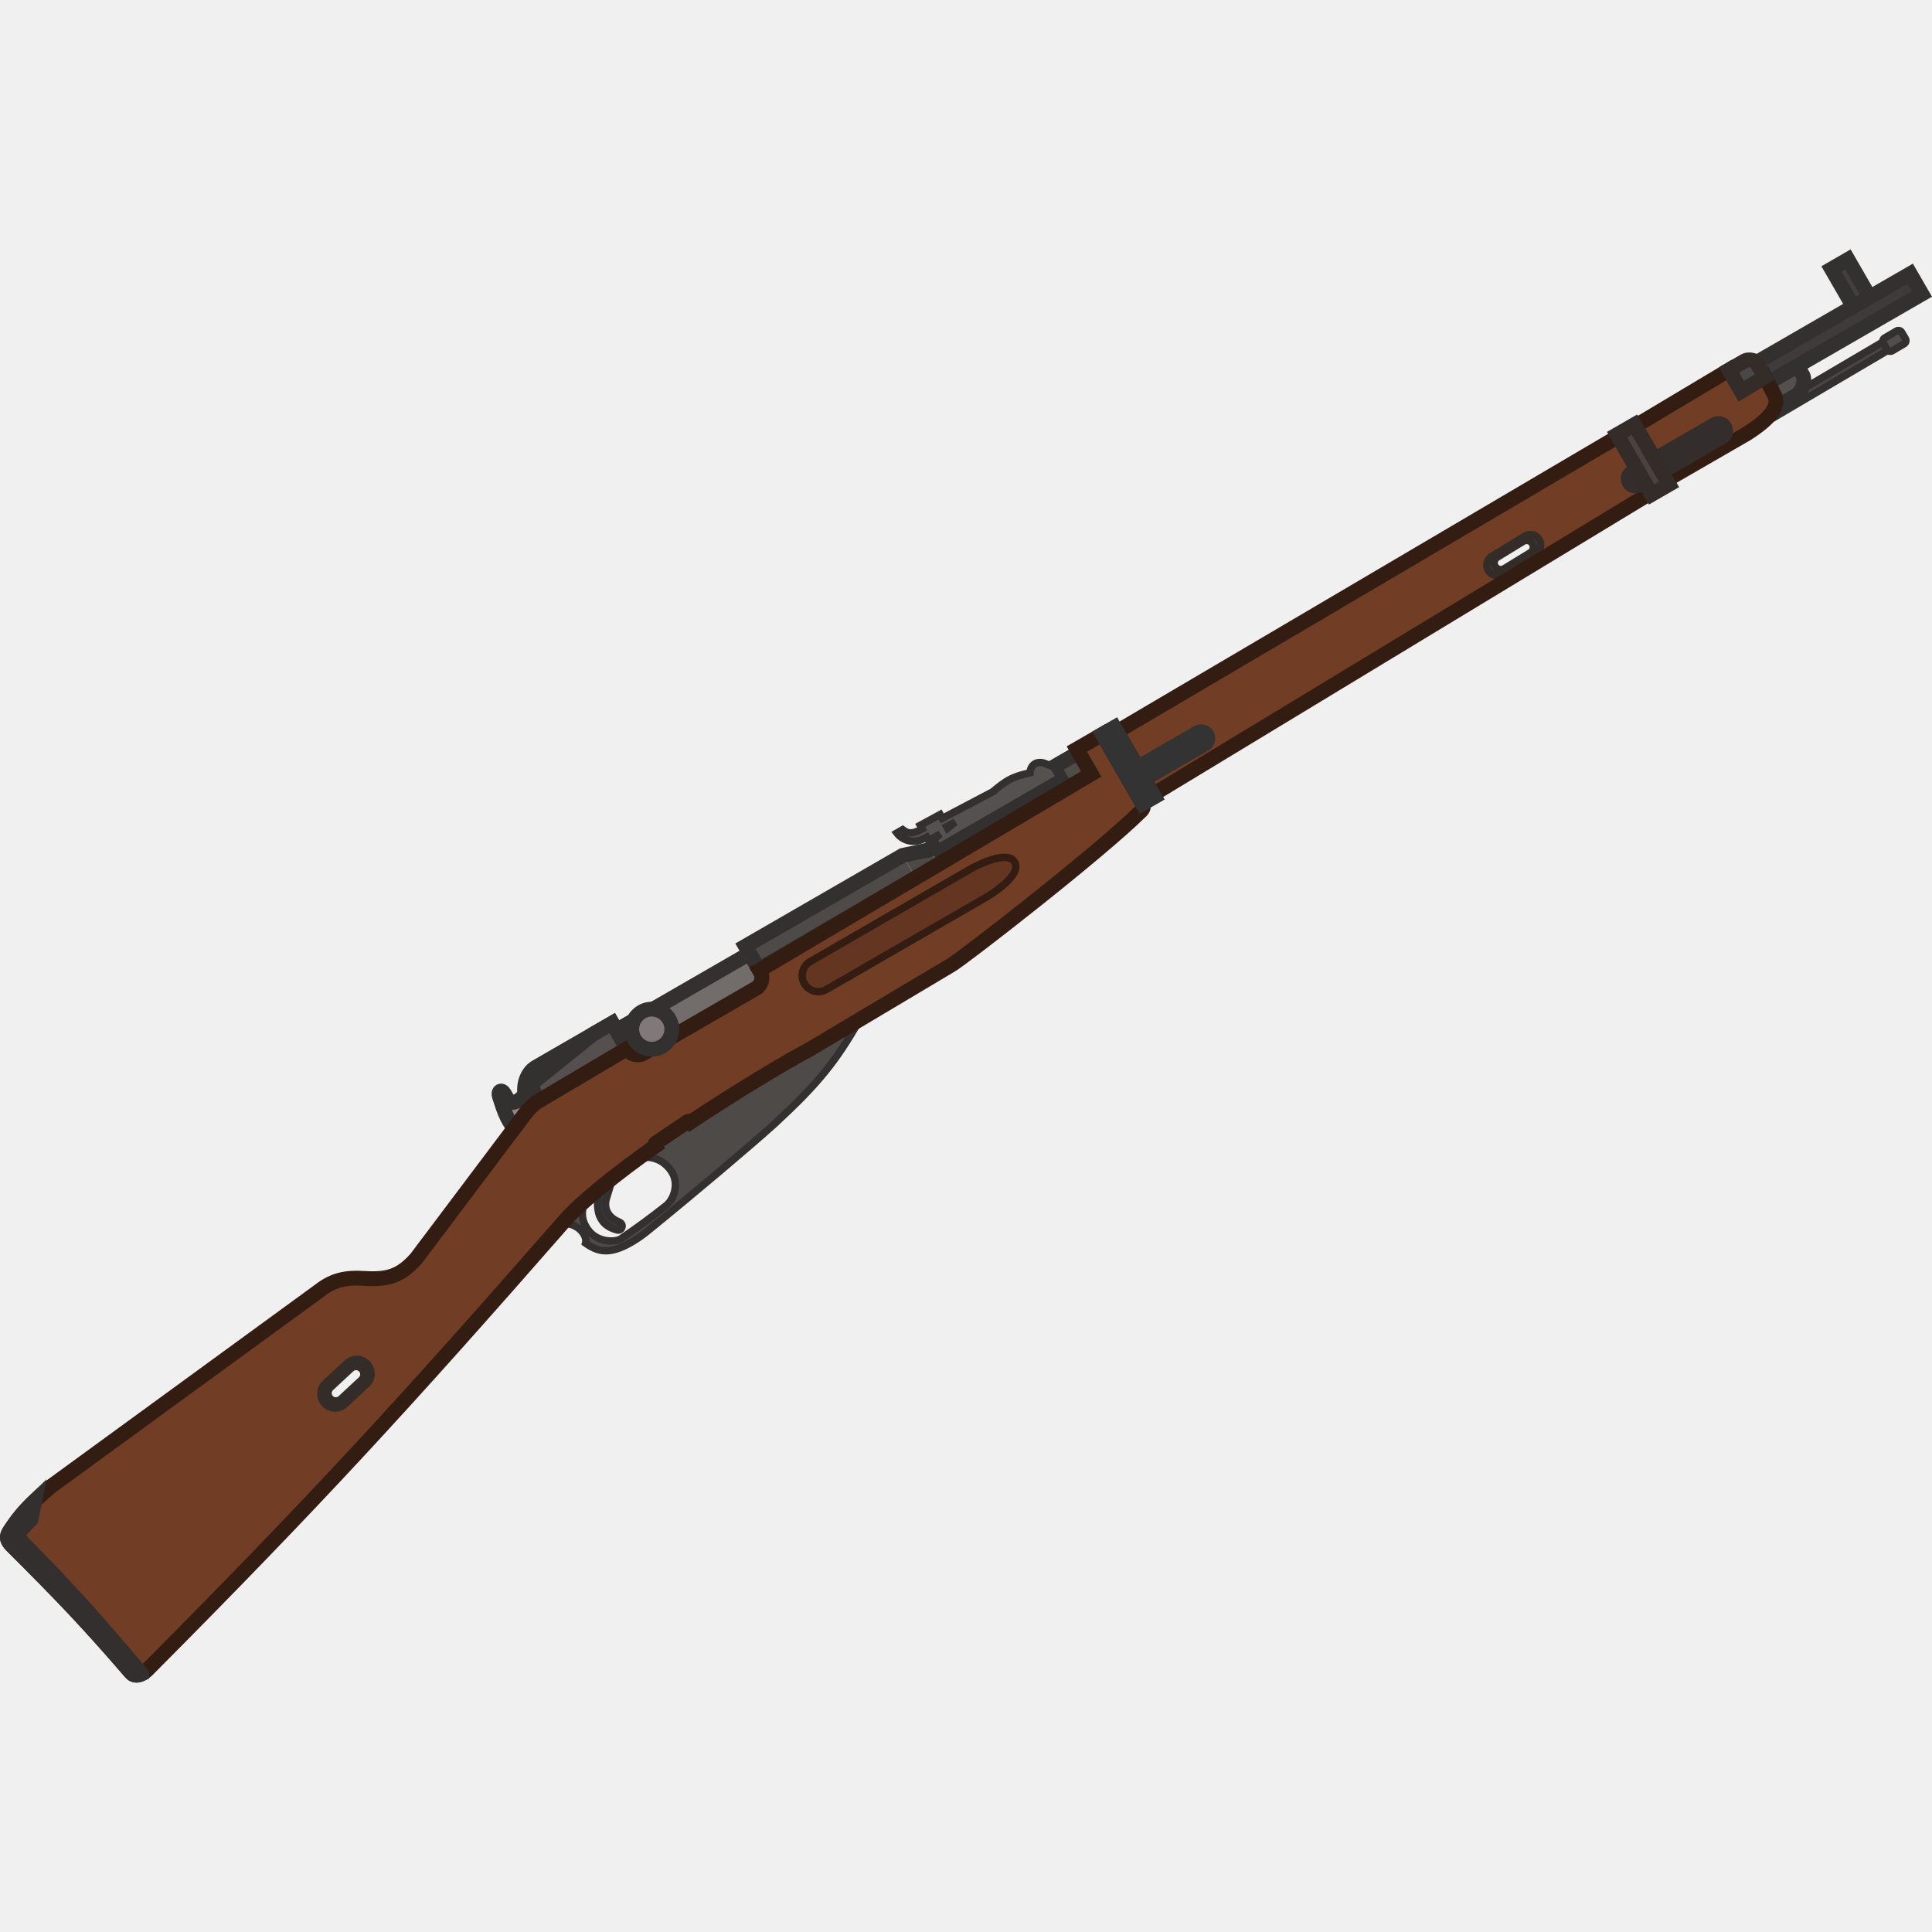
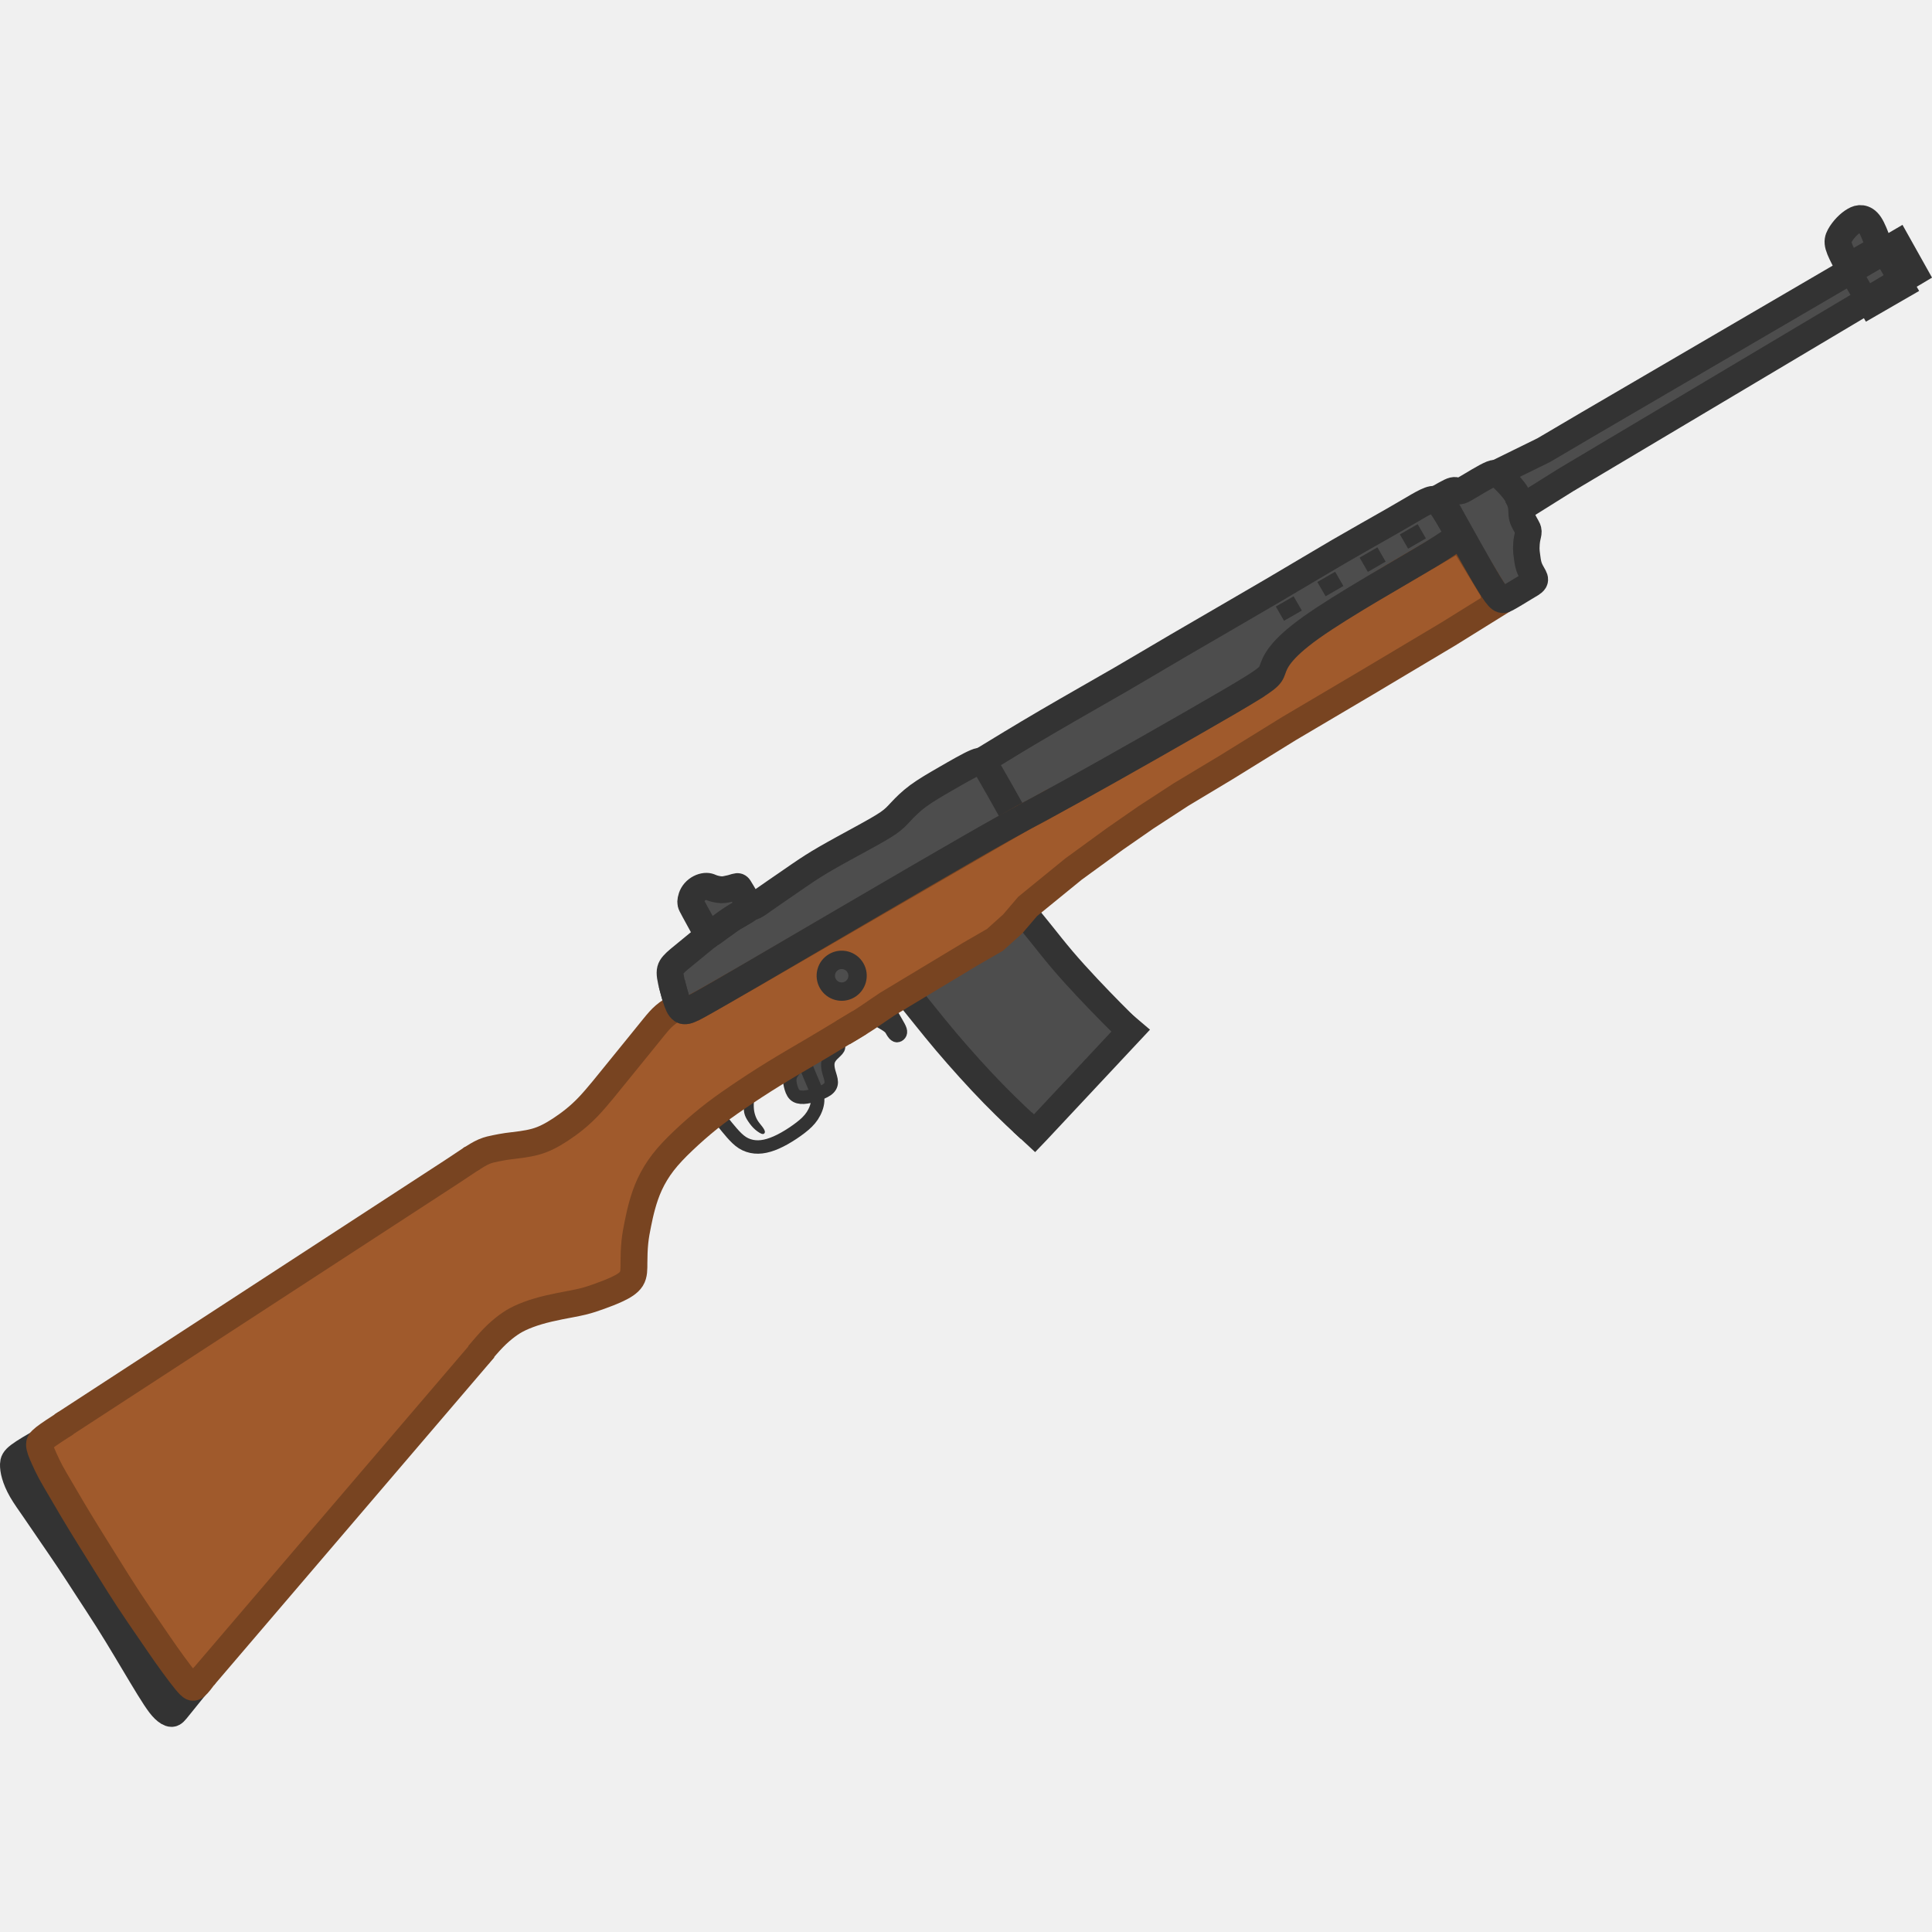
- <svg xmlns="http://www.w3.org/2000/svg" width="110" height="110" viewBox="0 0 110 110" fill="none" version="1.1" id="svg80">
-   <g clip-path="url(#clip0_619_1198)" id="g68" transform="matrix(1.008386,0,0,1.008386,-0.5936607,0.9438218)">
-     <path fill-rule="evenodd" clip-rule="evenodd" d="m 61.388,41.359 1.444,-0.834 2.249,3.896 c 0.11,0.191 0.066,0.304 -0.072,0.441 -2.354,2.34 -10.084,8.329 -10.711,8.69 l -7.974,4.749 c -1.503,0.801 -4.141,2.391 -6.662,4.064 -0.026,0.017 -0.051,0.034 -0.077,0.051 -0.04,-0.052 -0.114,-0.064 -0.17,-0.027 l -1.801,1.218 c -0.058,0.039 -0.073,0.117 -0.034,0.175 -2.209,1.563 -4.176,3.135 -5.147,4.246 C 23.439,78.308 18.418,83.784 8.909,93.344 8.633,93.621 8.218,93.779 7.988,93.512 5.495,90.615 4.016,89.085 1.273,86.347 1.015,86.089 0.899,85.872 1.125,85.524 1.739,84.576 2.339,83.915 3.575,82.91 L 18.658,71.914 c 0.754,-0.581 1.464,-0.736 2.482,-0.67 1.376,0.089 2.063,-0.138 2.949,-1.121 l 6.187,-8.222 c 0.209,-0.266 0.435,-0.505 0.68,-0.647 l 5.036,-2.98 c 0.191,0.331 0.614,0.445 0.945,0.253 l 6.321,-3.649 c 0.331,-0.191 0.444,-0.614 0.253,-0.945 L 43.464,53.851 62.199,42.764 Z M 19.251,77.402 c -0.178,0.166 -0.188,0.445 -0.022,0.623 0.166,0.178 0.445,0.188 0.623,0.022 l 1.144,-1.065 c 0.178,-0.166 0.188,-0.445 0.022,-0.623 -0.166,-0.178 -0.445,-0.188 -0.623,-0.022 z" fill="#713d25" id="path2" />
-     <path d="m 60.081,42.369 1.417,-0.818 0.701,1.214 -8.664,5.127 -0.488,-0.845 0.436,-0.252 0.079,0.136 6.865,-3.964 z" fill="#4f4c4a" id="path4" />
-     <path d="m 42.676,52.489 8.881,-5.128 0.732,1.267 -8.826,5.223 z" fill="#4e4a48" id="path6" />
-     <path d="m 53.046,47.046 -1.489,0.315 0.732,1.267 1.245,-0.737 z" fill="url(#paint0_linear_619_1198)" id="path8" style="fill:url(#paint0_linear_619_1198)" />
-     <path d="m 60.08,42.368 1.417,-0.818 0.701,1.214 -9.909,5.864 -8.855,5.172 -0.757,-1.311 8.881,-5.128 1.489,-0.315 0.436,-0.252 0.079,0.136 6.865,-3.964 z" stroke="#33312f" stroke-width="0.836" stroke-miterlimit="3.994" id="path10" />
-     <path d="m 44.44,62.404 c -0.072,0.067 -0.157,0.144 -0.253,0.231 -1.212,1.09 -4.304,3.714 -7.07,5.959 -0.44,0.357 -1.05,0.751 -1.564,0.94 -0.69,0.253 -1.231,0.209 -1.905,-0.28 0.115,-0.43 -0.403,-1.075 -1.118,-1.098 l -0.111,-0.109 0.015,-0.017 c 0.298,-0.341 0.69,-0.724 1.154,-1.138 -0.231,0.735 -0.109,1.185 0.213,1.619 0.547,0.738 1.562,0.692 1.848,0.495 0.988,-0.679 1.514,-1.058 2.551,-1.873 0.403,-0.316 0.767,-1.206 0.307,-1.921 -0.569,-0.885 -1.541,-0.906 -1.911,-0.712 0.322,-0.236 0.648,-0.479 0.984,-0.716 -0.039,-0.058 -0.024,-0.136 0.034,-0.175 l 1.801,-1.218 c 0.055,-0.037 0.129,-0.025 0.17,0.027 1.048,-0.696 2.193,-1.428 3.192,-2.045 1.403,-0.866 2.669,-1.603 3.547,-2.071 l 2.811,-1.674 c -1.351,2.378 -2.396,3.644 -4.693,5.776 z" fill="#4e4a48" id="path12" />
-     <rect x="98.775" y="23.158" width="9.786" height="0.55" transform="rotate(-30.5,98.7754,23.1582)" fill="#4a4645" stroke="#333130" stroke-width="0.418" stroke-miterlimit="3.994" id="rect14" />
-     <path d="m 100.774,22.106 c 0.114,-0.249 0.121,-0.482 0.02,-0.702 l -0.371,-0.73 1.651,-0.953 0.314,0.545 c 0,0 0.124,0.213 -0.032,0.636 -0.136,0.369 -0.31,0.469 -0.528,0.595 z" fill="#54504e" stroke="#333130" stroke-width="0.836" stroke-miterlimit="3.994" id="path16" />
-     <path d="m 33.588,66.893 0.2,0.063 0.002,-0.006 z m 3e-4,-0.001 -0.139,-0.156 -0.046,0.041 -0.017,0.059 z m 0.213,1.621 0.168,-0.125 v 0 z m 1.848,0.495 0.118,0.172 v 0 z M 38.2,67.135 l 0.129,0.164 v 0 z m 0.307,-1.921 0.176,-0.113 v 0 z m -1.911,-0.712 0.015,0.209 0.043,-0.003 0.039,-0.02 z m -0.001,1e-4 -0.015,-0.208 -0.06,0.004 -0.049,0.036 z m -2.806,2.448 c 1e-4,-4e-4 2e-4,-7e-4 3e-4,-0.001 l -0.403,-0.112 c -10e-5,3e-4 -2e-4,8e-4 -3e-4,0.001 z m 0.18,1.439 c -0.148,-0.199 -0.241,-0.389 -0.276,-0.606 -0.035,-0.218 -0.015,-0.48 0.094,-0.826 l -0.399,-0.125 c -0.122,0.389 -0.156,0.719 -0.108,1.018 0.049,0.301 0.178,0.553 0.353,0.788 z m 1.561,0.448 c -0.034,0.023 -0.115,0.056 -0.243,0.075 -0.123,0.017 -0.273,0.019 -0.432,-0.006 -0.318,-0.05 -0.653,-0.201 -0.886,-0.516 L 33.633,68.637 c 0.314,0.423 0.759,0.617 1.157,0.68 0.199,0.031 0.391,0.03 0.555,0.007 0.16,-0.023 0.313,-0.069 0.421,-0.144 z m 2.541,-1.865 c -1.033,0.811 -1.556,1.187 -2.541,1.865 l 0.237,0.344 c 0.991,-0.681 1.521,-1.063 2.562,-1.88 z m 0.261,-1.644 c 0.193,0.3 0.216,0.64 0.142,0.949 -0.075,0.314 -0.245,0.571 -0.403,0.695 l 0.258,0.329 c 0.245,-0.192 0.458,-0.538 0.551,-0.927 0.094,-0.394 0.07,-0.856 -0.197,-1.272 z m -1.638,-0.64 c 0.129,-0.068 0.41,-0.113 0.733,-0.031 0.314,0.08 0.652,0.277 0.906,0.671 l 0.352,-0.226 C 38.368,64.61 37.936,64.354 37.529,64.251 37.131,64.15 36.741,64.19 36.5,64.316 Z M 36.61,64.71 c 4e-4,-1e-4 6e-4,-1e-4 0.001,-1e-4 L 36.582,64.293 c -3e-4,0 -9e-4,10e-5 -0.001,10e-5 z M 36.472,64.333 c -1.149,0.843 -2.197,1.668 -3.023,2.403 l 0.278,0.312 c 0.812,-0.723 1.849,-1.54 2.992,-2.378 z" fill="#33302f" id="path18" />
-     <path d="m 32.532,68.155 -0.146,0.149 0.058,0.057 0.082,0.003 z m -0.111,-0.109 -0.157,-0.138 -0.13,0.149 0.141,0.138 z m 1.229,1.207 -0.202,-0.054 -0.037,0.139 0.116,0.085 z m 1.905,0.28 -0.072,-0.196 v 0 z m 1.564,-0.94 -0.132,-0.162 v 0 z m 7.07,-5.959 0.14,0.155 v 0 z m 0.253,-0.231 0.142,0.153 v 0 z m 4.692,-5.774 0.182,0.103 0.39,-0.687 -0.679,0.405 z m -2.81,1.673 0.098,0.185 0.009,-0.005 z m -6.662,4.064 -0.116,-0.174 h -10e-5 z m -0.077,0.051 -0.165,0.129 0.119,0.152 0.161,-0.107 z M 39.417,62.392 39.3,62.219 v 0 z m -1.801,1.218 0.117,0.173 v 0 z m -0.048,0.147 -0.197,0.071 6e-4,0.002 z m 0.014,0.027 -0.173,0.117 h 1e-4 z m 0.004,0.005 0.121,0.171 0.167,-0.118 -0.115,-0.17 z m -3e-4,2e-4 -0.121,-0.171 -0.167,0.118 0.115,0.17 z m 6e-4,8e-4 0.121,0.171 0.167,-0.118 -0.115,-0.17 z m -5.151,4.24 0.157,0.138 v 0 z m 0.243,-0.024 -0.111,-0.108 -0.293,0.298 0.111,0.109 z m 1.174,1.301 c 0.084,-0.312 -0.067,-0.653 -0.297,-0.899 -0.238,-0.254 -0.597,-0.449 -1.016,-0.462 l -0.013,0.418 c 0.296,0.009 0.554,0.148 0.725,0.331 0.178,0.19 0.23,0.387 0.198,0.504 z m 1.631,0.03 c -0.325,0.119 -0.597,0.162 -0.859,0.127 -0.262,-0.035 -0.534,-0.15 -0.852,-0.38 l -0.245,0.338 c 0.356,0.259 0.693,0.41 1.042,0.456 0.35,0.046 0.693,-0.015 1.058,-0.149 z m 1.505,-0.905 c -0.43,0.349 -1.02,0.728 -1.505,0.905 l 0.144,0.393 c 0.544,-0.199 1.174,-0.608 1.624,-0.974 z m 7.062,-5.952 c -1.208,1.087 -4.297,3.708 -7.062,5.952 l 0.263,0.325 c 2.768,-2.246 5.862,-4.872 7.078,-5.966 z m 0.251,-0.229 c -0.071,0.066 -0.155,0.142 -0.251,0.229 l 0.28,0.311 c 0.097,-0.087 0.183,-0.166 0.256,-0.233 z m 4.652,-5.724 c -1.338,2.355 -2.369,3.605 -4.652,5.724 l 0.284,0.306 c 2.309,-2.143 3.369,-3.425 4.731,-5.824 z m 0.075,-0.076 -2.81,1.673 0.214,0.359 2.81,-1.673 z m -2.801,1.668 c -1.511,0.805 -4.155,2.399 -6.679,4.075 l 0.231,0.348 c 2.518,-1.671 5.149,-3.257 6.645,-4.054 z m -6.679,4.075 -0.077,0.051 0.232,0.348 0.077,-0.051 z m 0.203,0.097 C 39.644,62.153 39.447,62.12 39.3,62.219 l 0.234,0.346 c -0.036,0.025 -0.085,0.017 -0.112,-0.018 z m -0.451,-0.071 -1.801,1.218 0.234,0.346 1.801,-1.218 z m -1.801,1.218 c -0.13,0.088 -0.178,0.251 -0.127,0.391 l 0.393,-0.142 c 0.013,0.035 9e-4,0.075 -0.032,0.097 z m 0.256,0.23 c 0.004,0.005 0.007,0.011 0.009,0.018 l -0.392,0.145 c 0.009,0.025 0.021,0.049 0.037,0.071 z m 0.004,0.005 -0.004,-0.006 -0.346,0.234 0.004,0.006 z m -0.053,0.288 2e-4,-2e-4 -0.241,-0.341 -2e-4,1e-4 z m -0.294,-0.053 5e-4,8e-4 0.346,-0.234 -6e-4,-9e-4 z m 0.053,-0.287 c -2.209,1.563 -4.198,3.142 -5.188,4.273 l 0.315,0.275 c 0.954,-1.089 2.905,-2.644 5.114,-4.207 z m -5.188,4.273 c -0.005,0.005 -0.009,0.011 -0.014,0.016 l 0.315,0.275 c 0.005,-0.005 0.009,-0.011 0.014,-0.016 z" fill="#33302f" id="path20" />
-     <rect width="1.2" height="0.839" rx="0.209" transform="matrix(-0.861629,0.507538,0.507538,0.861629,107.854,17.6455)" fill="#514d4b" stroke="#333130" stroke-width="0.418" stroke-miterlimit="3.994" id="rect22" x="0" y="0" />
-     <rect x="99.67" y="19.585" width="10.129" height="1.321" transform="rotate(-30,99.6699,19.585)" fill="#3e3b3a" stroke="#333130" stroke-width="0.836" stroke-miterlimit="3.994" id="rect24" />
-     <path d="m 30.627,61.506 -0.389,-0.673 c -0.079,-0.136 -0.083,-1.151 0.668,-1.548 l 4.25,-2.454 0.833,1.443 -5.035,2.981 c -0.113,0.065 -0.222,0.151 -0.327,0.251 z" fill="#807977" stroke="#333130" stroke-width="0.836" stroke-miterlimit="3.994" id="path26" />
-     <path d="m 30.934,61.268 -0.262,-0.757 c -0.051,-0.152 -0.005,-0.324 0.17,-0.461 l 3.2,-2.574 1.117,-0.645 0.833,1.443 -5.035,2.981 c -0.007,0.004 -0.015,0.009 -0.022,0.013 z" fill="#55504f" stroke="#33312f" stroke-width="0.836" stroke-miterlimit="3.994" id="path28" />
-     <path d="m 42.914,52.897 -7.519,4.341 0.598,1.035 c 0.191,0.331 0.614,0.444 0.945,0.253 l 6.32,-3.649 c 0.331,-0.191 0.445,-0.614 0.253,-0.945 z" fill="#726c6a" stroke="#33302f" stroke-width="0.836" stroke-miterlimit="3.994" id="path30" />
-     <path fill-rule="evenodd" clip-rule="evenodd" d="m 18.963,77.172 c -0.325,0.303 -0.344,0.812 -0.041,1.137 0.303,0.325 0.812,0.344 1.137,0.041 l 1.223,-1.138 c 0.325,-0.303 0.344,-0.812 0.041,-1.137 -0.303,-0.325 -0.812,-0.344 -1.137,-0.041 z m 0.287,0.23 c -0.178,0.166 -0.188,0.445 -0.022,0.623 0.166,0.178 0.445,0.188 0.623,0.022 l 1.144,-1.065 c 0.178,-0.166 0.188,-0.445 0.022,-0.623 -0.166,-0.178 -0.445,-0.188 -0.623,-0.022 z" fill="#544943" stroke="#332c29" stroke-width="0.418" stroke-miterlimit="3.994" id="path32" />
-     <path d="m 29.616,62.775 c -0.39,-0.514 -0.551,-0.923 -0.836,-1.828 -0.087,-0.277 0.131,-0.402 0.288,-0.13 l 0.299,0.517 c 0.394,-0.032 0.586,-0.138 0.871,-0.503 l 0.389,0.673 c -0.122,0.117 -0.24,0.252 -0.353,0.395 z" fill="#8e8784" stroke="#333030" stroke-width="0.836" stroke-miterlimit="3.994" id="path34" />
-     <path d="m 34.4,66.196 c 0.249,-0.206 0.512,-0.416 0.785,-0.63 l -0.352,1.15 c -0.154,0.488 0.011,1.059 0.701,1.339 0.332,0.135 0.158,0.526 -0.099,0.457 -0.498,-0.133 -0.758,-0.357 -0.928,-0.663 -0.203,-0.367 -0.225,-0.881 -0.106,-1.653 z" fill="#393635" stroke="#33302f" stroke-width="0.418" stroke-miterlimit="3.994" id="path36" />
-     <path fill-rule="evenodd" clip-rule="evenodd" d="m 56.636,43.774 -2.85,1.498 -0.118,-0.218 -1.121,0.609 0.11,0.202 -0.225,0.118 c -0.427,0.18 -0.605,0.127 -0.878,-0.074 l -0.327,0.189 c 0.306,0.405 0.892,0.609 1.472,0.348 l 0.212,-0.113 0.1,0.185 0.67,-0.364 -0.389,0.312 0.267,0.463 6.865,-3.964 -0.346,-0.599 -0.52,-0.208 c -0.446,-0.142 -0.784,0.089 -0.813,0.542 -1.035,0.222 -1.358,0.45 -2.11,1.072 z m -2.108,1.699 -0.491,0.262 0.051,0.093 z" fill="#55514f" stroke="#33312f" stroke-width="0.418" stroke-miterlimit="3.994" id="path38" />
-     <path d="m 46.31,53.37 c -0.415,0.259 -0.553,0.803 -0.307,1.23 0.247,0.427 0.787,0.58 1.219,0.35 l 9.045,-5.222 c 0,0 2.071,-1.195 1.614,-1.986 -0.456,-0.79 -2.527,0.405 -2.527,0.405 z" fill="#643621" stroke="#331c11" stroke-width="0.418" stroke-miterlimit="3.994" id="path40" />
-     <path fill-rule="evenodd" clip-rule="evenodd" d="m 63.651,40.377 28.3,-16.666 1.84,3.188 -28.096,17.02 z m 21.355,-9.334 c -0.109,-0.178 -0.053,-0.411 0.125,-0.52 l 1.458,-0.892 c 0.178,-0.109 0.411,-0.053 0.52,0.125 0.109,0.178 0.053,0.411 -0.125,0.52 l -1.458,0.892 c -0.178,0.109 -0.411,0.053 -0.52,-0.125 z" fill="#713d25" id="path42" />
-     <path fill-rule="evenodd" clip-rule="evenodd" d="m 84.817,30.479 c -0.274,0.168 -0.36,0.525 -0.193,0.799 0.168,0.274 0.525,0.36 0.799,0.193 l 1.877,-1.148 c 0.274,-0.168 0.36,-0.525 0.193,-0.799 -0.168,-0.274 -0.525,-0.36 -0.799,-0.193 z m 0.315,0.045 c -0.178,0.109 -0.234,0.342 -0.125,0.52 0.109,0.178 0.342,0.234 0.52,0.125 l 1.458,-0.892 c 0.178,-0.109 0.234,-0.342 0.125,-0.52 -0.109,-0.178 -0.342,-0.234 -0.52,-0.125 z" fill="#544943" stroke="#332c29" stroke-width="0.418" stroke-miterlimit="3.994" id="path44" />
-     <path d="m 92.918,23.119 5.293,-3.164 0.692,1.199 1.346,-0.814 0.543,1.067 c 0.276,0.604 -0.259,1.312 -1.59,2.153 l -4.522,2.611 z" fill="#713d25" stroke="#331c11" stroke-width="0.836" stroke-miterlimit="3.994" id="path46" />
-     <path d="m 104,14.251 0.926,-0.535 1.226,2.124 -0.926,0.534 z" fill="#433f3e" stroke="#333130" stroke-width="0.836" stroke-miterlimit="3.994" id="path48" />
-     <path d="M 98.903,21.153 98.211,19.954 99.11,19.435 c 0.163,-0.094 0.546,-0.061 0.64,0.102 l 0.499,0.802 z" fill="#4b4746" stroke="#332c29" stroke-width="0.836" stroke-miterlimit="3.994" id="path50" />
-     <path fill-rule="evenodd" clip-rule="evenodd" d="m 61.388,41.359 1.444,-0.834 2.249,3.896 c 0.11,0.191 0.066,0.304 -0.072,0.441 -2.354,2.34 -10.084,8.329 -10.711,8.69 l -7.974,4.749 c -1.503,0.801 -4.141,2.391 -6.662,4.064 -0.026,0.017 -0.051,0.034 -0.077,0.051 -0.04,-0.052 -0.114,-0.064 -0.17,-0.027 l -1.801,1.218 c -0.058,0.039 -0.073,0.117 -0.034,0.175 -2.209,1.563 -4.176,3.135 -5.147,4.246 C 23.439,78.308 18.418,83.784 8.909,93.344 8.633,93.621 8.218,93.779 7.988,93.512 5.495,90.615 4.016,89.085 1.273,86.347 1.015,86.089 0.899,85.872 1.125,85.524 1.739,84.576 2.339,83.915 3.575,82.91 L 18.658,71.914 c 0.754,-0.581 1.464,-0.736 2.482,-0.67 1.376,0.089 2.063,-0.138 2.949,-1.121 l 6.187,-8.222 c 0.209,-0.266 0.435,-0.505 0.68,-0.647 l 5.036,-2.98 c 0.191,0.331 0.614,0.445 0.945,0.253 l 6.321,-3.649 c 0.331,-0.191 0.444,-0.614 0.253,-0.945 l -0.047,-0.082 18.735,-11.087 z" stroke="#331c11" stroke-width="0.836" stroke-miterlimit="3.994" id="path52" />
-     <path d="M 8.588,93.576 C 8.37,93.68 8.139,93.688 7.989,93.512 5.495,90.615 4.016,89.086 1.273,86.347 1.015,86.09 0.899,85.873 1.125,85.525 1.541,84.882 1.95,84.372 2.555,83.797 l -0.216,1.062 -0.478,0.494 c -0.303,0.356 -0.253,0.546 0.066,0.87 2.669,2.704 4.127,4.353 6.661,7.352 z" fill="#544d4a" stroke="#332f2e" stroke-width="0.836" stroke-miterlimit="3.994" id="path54" />
-     <circle cx="37.39" cy="57.175" r="1.132" transform="rotate(-30,37.3902,57.1751)" fill="#807977" stroke="#333130" stroke-width="0.836" stroke-miterlimit="3.994" id="circle56" />
-     <path d="M 63.651,40.377 91.952,23.711 93.792,26.898 65.696,43.919 Z" stroke="#331c11" stroke-width="0.836" stroke-miterlimit="3.994" id="path58" />
-     <rect x="92.369" y="25.942" width="6.229" height="0.818" rx="0.409" transform="rotate(-30,92.3691,25.9424)" fill="#514744" stroke="#332d2b" stroke-width="0.836" stroke-miterlimit="3.994" id="rect60" />
-     <rect x="91.893" y="23.604" width="1.132" height="3.901" transform="rotate(-30,91.8926,23.6035)" fill="#4b423f" stroke="#332c29" stroke-width="0.836" stroke-miterlimit="3.994" id="rect62" />
-     <path d="m 64.818,42.394 0.378,0.654 3.405,-1.966 c 0.18,-0.104 0.242,-0.335 0.138,-0.516 -0.104,-0.18 -0.335,-0.242 -0.516,-0.138 z" fill="#514744" stroke="#333333" stroke-width="0.836" stroke-miterlimit="3.994" id="path64" />
-     <path d="m 62.83,40.525 0.681,-0.393 2.265,3.923 -0.681,0.393 z" fill="#4b423f" stroke="#333333" stroke-width="0.836" stroke-miterlimit="3.994" id="path66" />
+ <svg xmlns="http://www.w3.org/2000/svg" width="110" height="110" viewBox="0 0 29.104 29.104" version="1.1" id="svg5" xml:space="preserve">
+   <defs id="defs2" />
+   <g id="layer1">
+     <g id="g913" transform="matrix(0.1654655,-0.09553154,0.09553154,0.1654655,-12.30758,6.972779)">
+       <path style="fill:#4d4d4d;stroke:#333333;stroke-width:1.058;stroke-linecap:butt;stroke-linejoin:miter;stroke-dasharray:none;stroke-opacity:1" d="m 86.736,104.768 c -0.405,0.112 -0.811,0.225 -1.067,0.403 -0.256,0.178 -0.363,0.422 -0.448,0.693 -0.085,0.272 -0.149,0.572 -0.085,0.806 0.064,0.234 0.256,0.403 0.512,0.534 0.256,0.131 0.576,0.225 0.918,0.3 0.342,0.075 0.704,0.131 0.982,0.103 0.277,-0.028 0.47,-0.141 0.587,-0.347 0.117,-0.206 0.16,-0.506 0.235,-0.787 0.075,-0.281 0.181,-0.543 0.342,-0.721 0.16,-0.178 0.374,-0.272 0.608,-0.337 0.235,-0.066 0.491,-0.103 0.619,-0.187 0.128,-0.084 0.128,-0.215 0.128,-0.347" id="path1887" />
+       <path style="fill:#4d4d4d;stroke:none;stroke-width:0.265px;stroke-linecap:butt;stroke-linejoin:miter;stroke-opacity:1" d="m 96.406,104.433 11.208,-1.287 3.181,12.268 -10.754,2.954 z" id="path6046" />
+       <path style="fill:#4d4d4d;stroke:none;stroke-width:0.265px;stroke-linecap:butt;stroke-linejoin:miter;stroke-opacity:1" d="m 152.674,91.407 41.576,0.833 v 2.575 l -36.578,0.682 -2.575,5.43 -2.348,-0.356 z" id="path6049" />
+       <path style="fill:#4d4d4d;stroke:none;stroke-width:0.265px;stroke-linecap:butt;stroke-linejoin:miter;stroke-opacity:1" d="m 20.144,100.722 0.53,22.568 -2.651,1.212 -0.757,-24.158 z" id="path6043" />
+       <path style="fill:#a05a2c;stroke:#a05a2c;stroke-width:0.265px;stroke-linecap:butt;stroke-linejoin:miter;stroke-opacity:1" d="m 20.139,100.289 v 7.877 l 0.731,14.942 36.218,-12.424 9.501,2.355 5.278,-6.253 11.531,-2.923 22.088,0.487 12.749,-3.167 19.083,-0.406 14.779,0.244 -0.081,-5.847 -15.591,0.162 -4.223,2.111 -52.54,-1.056 -12.181,3.492 -7.633,-1.543 z" id="path6037" />
+       <path style="fill:#4d4d4d;stroke:none;stroke-width:0.265px;stroke-linecap:butt;stroke-linejoin:miter;stroke-opacity:1" d="m 79.663,96.147 2.436,-2.923 4.629,-1.056 1.91,0.097 3.612,-0.097 10.557,-0.487 10.394,-0.568 39.222,-0.162 -0.244,3.735 -15.835,0.081 -2.761,2.436 -53.433,-1.137 z" id="path6040" />
+       <path style="fill:#333333;stroke:#333333;stroke-width:1;stroke-linecap:butt;stroke-linejoin:miter;stroke-dasharray:none;stroke-opacity:1" d="m 93.63,104.687 c 0.217,0.356 0.434,0.712 0.542,0.949 0.108,0.237 0.108,0.357 0.108,0.426 2.1e-5,0.069 6.4e-5,0.091 6.4e-5,0.144 0,0.053 -4.3e-5,0.138 0.018,0.234 0.018,0.096 0.053,0.202 0.13,0.255 0.077,0.053 0.195,0.053 0.29,0.012 0.094,-0.041 0.165,-0.124 0.201,-0.278 0.035,-0.154 0.035,-0.378 0.035,-0.632 0,-0.254 0,-0.538 0,-0.822" id="path4546" />
+       <path style="fill:#333333;stroke:#333333;stroke-width:2.117;stroke-linecap:butt;stroke-linejoin:miter;stroke-dasharray:none;stroke-opacity:1" d="m 20.22,100.681 c -0.876,0 -1.753,0 -2.254,0.063 -0.501,0.063 -0.626,0.188 -0.743,0.376 -0.116,0.188 -0.224,0.439 -0.309,0.783 -0.085,0.345 -0.148,0.783 -0.148,1.32 3.1e-5,0.537 0.063,1.173 0.121,1.875 0.058,0.703 0.112,1.473 0.175,2.296 0.063,0.824 0.134,1.701 0.188,2.538 0.054,0.837 0.09,1.634 0.139,2.56 0.049,0.927 0.112,1.983 0.152,2.963 0.04,0.98 0.058,1.884 0.072,2.735 0.013,0.85 0.022,1.647 0.036,2.408 0.013,0.761 0.031,1.486 0.063,2.023 0.031,0.537 0.076,0.886 0.157,1.168 0.081,0.282 0.197,0.497 0.331,0.573 0.134,0.076 0.286,0.013 0.747,-0.166 0.461,-0.179 1.231,-0.474 2.001,-0.77" id="path2366" />
+       <path style="fill:#333333;stroke:#333333;stroke-width:0.265;stroke-linecap:butt;stroke-linejoin:miter;stroke-dasharray:none;stroke-opacity:1" d="m 81.49,105.29 c -0.154,0.225 -0.307,0.449 -0.384,0.68 -0.077,0.231 -0.077,0.467 -0.059,0.715 0.018,0.248 0.053,0.508 0.142,0.769 0.089,0.26 0.231,0.52 0.301,0.544 0.071,0.024 0.071,-0.189 0.047,-0.396 -0.024,-0.207 -0.071,-0.408 -0.077,-0.627 -0.006,-0.219 0.03,-0.455 0.095,-0.674 0.065,-0.219 0.16,-0.42 0.296,-0.644 0.136,-0.225 0.313,-0.473 0.491,-0.721" id="path4542" />
+       <path style="fill:none;stroke:#784421;stroke-width:2.117;stroke-linecap:butt;stroke-linejoin:miter;stroke-dasharray:none;stroke-opacity:1" d="m 22.452,100.372 c -0.806,0.04 -1.612,0.081 -2.06,0.146 -0.448,0.065 -0.537,0.154 -0.605,0.271 -0.067,0.116 -0.112,0.26 -0.148,0.452 -0.036,0.193 -0.063,0.434 -0.094,0.743 -0.031,0.309 -0.067,0.685 -0.081,1.141 -0.013,0.457 -0.004,0.994 7e-6,1.567 0.004,0.573 0.004,1.182 0.013,1.875 0.009,0.694 0.027,1.473 0.054,2.368 0.027,0.895 0.063,1.907 0.098,2.932 0.036,1.025 0.072,2.063 0.13,3.07 0.058,1.007 0.139,1.983 0.206,2.847 0.067,0.864 0.121,1.616 0.184,2.314 0.063,0.698 0.134,1.343 0.201,1.866 0.067,0.524 0.13,0.926 0.197,1.177 0.067,0.251 0.139,0.349 0.381,0.309 0.242,-0.041 0.653,-0.22 1.065,-0.398" id="path2362" />
+       <path style="fill:none;stroke:#784421;stroke-width:2.117;stroke-linecap:butt;stroke-linejoin:miter;stroke-dasharray:none;stroke-opacity:1" d="M 21.871,123.106 53.922,111.774" id="path2370" />
+       <path style="fill:none;stroke:#333333;stroke-width:1.058;stroke-linecap:butt;stroke-linejoin:miter;stroke-dasharray:none;stroke-opacity:1" d="m 79.149,105.645 c 0.059,0.39 0.118,0.781 0.195,1.165 0.077,0.384 0.171,0.763 0.337,1.082 0.166,0.319 0.402,0.579 0.686,0.78 0.284,0.201 0.615,0.343 1.005,0.437 0.39,0.095 0.839,0.142 1.342,0.148 0.502,0.006 1.058,-0.03 1.537,-0.095 0.479,-0.065 0.881,-0.16 1.259,-0.349 0.378,-0.189 0.733,-0.473 0.946,-0.792 0.213,-0.319 0.284,-0.674 0.337,-1.023 0.053,-0.349 0.089,-0.692 0.13,-1.023 0.041,-0.331 0.089,-0.65 0.136,-0.97" id="path4538" />
+       <path style="fill:none;stroke:#333333;stroke-width:2.117;stroke-linecap:butt;stroke-linejoin:miter;stroke-dasharray:none;stroke-opacity:1" d="m 110.809,91.28 c 1.973,-0.05 3.945,-0.1 6.251,-0.113 2.306,-0.013 4.945,0.011 6.747,0.009 1.803,-0.002 2.769,-0.029 5.119,-0.042 2.35,-0.013 6.082,-0.012 8.752,-0.031 2.67,-0.019 4.276,-0.057 6.007,-0.063 1.731,-0.006 3.587,0.019 4.822,0.024 1.236,0.005 1.851,-0.011 2.388,-0.009 0.537,0.002 0.996,0.022 1.249,0.115 0.253,0.093 0.3,0.258 0.339,0.564 0.039,0.306 0.069,0.752 0.075,1.162 0.006,0.41 -0.011,0.783 0.004,1.122 0.015,0.34 0.063,0.646 0.111,0.951" id="path3114" />
+       <path style="fill:#4d4d4d;stroke:none;stroke-width:0.265px;stroke-linecap:butt;stroke-linejoin:miter;stroke-opacity:1" d="m 189.403,91.407 0.53,-2.348 2.575,-0.53 0.227,2.878 z" id="path6052" />
+       <path style="fill:#4d4d4d;stroke:#333333;stroke-width:2.117;stroke-linecap:butt;stroke-linejoin:miter;stroke-dasharray:none;stroke-opacity:1" d="m 80.783,95.564 c 0.177,-0.709 0.354,-1.418 0.526,-1.849 0.171,-0.431 0.337,-0.585 0.668,-0.697 0.331,-0.112 0.827,-0.183 1.418,-0.278 0.591,-0.095 1.276,-0.213 1.861,-0.307 0.585,-0.095 1.069,-0.165 1.311,-0.18 0.242,-0.014 0.242,0.027 0.503,3.57e-4 0.261,-0.027 0.783,-0.122 0.793,-0.155 0.01,-0.033 -0.492,-0.005 -0.724,-0.002 -0.232,0.003 -0.193,-0.018 -0.046,-0.008 0.147,0.01 0.402,0.051 0.692,0.071 0.29,0.02 0.614,0.02 0.875,0.019 0.261,-7.91e-4 0.458,-0.002 0.59,-0.021 0.132,-0.019 0.198,-0.055 0.254,-0.041 0.057,0.014 0.104,0.078 0.338,0.088 0.234,0.01 0.656,-0.035 0.95,-0.063 0.294,-0.028 0.459,-0.04 1.038,-0.087 0.579,-0.047 1.571,-0.13 2.381,-0.189 0.809,-0.059 1.436,-0.095 2.381,-0.095 0.945,1.1e-5 2.21,0.035 3.249,0.059 1.04,0.024 1.855,0.035 2.416,-0.012 0.561,-0.047 0.868,-0.154 1.317,-0.29 0.449,-0.136 1.04,-0.301 1.772,-0.384 0.733,-0.083 1.607,-0.083 2.599,-0.083 0.993,0 2.103,0 2.658,0.071 0.555,0.071 0.555,0.213 0.555,0.674 0,0.461 0,1.241 -0.006,2.038 -0.006,0.798 -0.018,1.613 -0.029,2.428" id="path3110" />
+       <path style="fill:none;stroke:#333333;stroke-width:2.117;stroke-linecap:butt;stroke-linejoin:miter;stroke-dasharray:none;stroke-opacity:1" d="m 108.003,103.499 c 0.106,0.639 0.213,1.277 0.325,2.016 0.112,0.739 0.231,1.578 0.402,2.512 0.171,0.934 0.396,1.963 0.621,2.92 0.225,0.958 0.449,1.844 0.644,2.592 0.195,0.747 0.36,1.355 0.525,1.962" id="path4554" />
+       <path style="fill:none;stroke:#333333;stroke-width:2.117;stroke-linecap:butt;stroke-linejoin:miter;stroke-dasharray:none;stroke-opacity:1" d="m 96.902,104.882 c 0.083,0.532 0.166,1.064 0.272,1.744 0.106,0.68 0.236,1.507 0.396,2.394 0.16,0.887 0.349,1.833 0.547,2.755 0.198,0.922 0.406,1.821 0.625,2.678 0.219,0.857 0.449,1.673 0.634,2.306 0.186,0.633 0.328,1.082 0.469,1.531" id="path4550" />
+       <path style="fill:none;stroke:#784421;stroke-width:2.117;stroke-linecap:butt;stroke-linejoin:miter;stroke-dasharray:none;stroke-opacity:1" d="m 22.048,100.385 36.684,-1.965 1.918,-0.121" id="path2372" />
+       <path style="fill:none;stroke:#784421;stroke-width:2.117;stroke-linecap:butt;stroke-linejoin:miter;stroke-dasharray:none;stroke-opacity:1" d="m 60.443,98.311 c 0.435,-0.018 0.87,-0.035 1.242,0.009 0.371,0.044 0.678,0.151 0.956,0.245 0.278,0.095 0.526,0.177 0.833,0.301 0.307,0.124 0.673,0.289 1.04,0.437 0.366,0.148 0.733,0.278 1.075,0.366 0.343,0.089 0.662,0.136 1.004,0.159 0.343,0.024 0.709,0.024 1.14,-3.4e-5 0.431,-0.024 0.928,-0.071 1.412,-0.148 0.484,-0.077 0.957,-0.183 1.459,-0.331 0.502,-0.148 1.034,-0.337 1.666,-0.573 0.632,-0.236 1.365,-0.52 2.074,-0.792 0.709,-0.272 1.394,-0.532 2.056,-0.786 0.662,-0.254 1.3,-0.502 1.784,-0.685 0.484,-0.183 0.815,-0.301 1.193,-0.372 0.378,-0.071 0.804,-0.095 1.04,-0.029 0.236,0.065 0.283,0.219 0.366,0.343 0.083,0.124 0.201,0.219 0.465,0.265 0.265,0.047 0.675,0.046 1.086,0.045" id="path2374" />
+       <path style="fill:none;stroke:#784421;stroke-width:2.117;stroke-linecap:butt;stroke-linejoin:miter;stroke-dasharray:none;stroke-opacity:1" d="m 53.276,111.976 c 0.591,-0.213 1.182,-0.425 1.708,-0.573 0.526,-0.148 0.987,-0.23 1.394,-0.278 0.408,-0.047 0.762,-0.059 1.193,-0.024 0.431,0.035 0.939,0.118 1.483,0.248 0.544,0.13 1.122,0.307 1.713,0.508 0.591,0.201 1.193,0.425 1.713,0.579 0.52,0.154 0.957,0.236 1.424,0.319 0.467,0.083 0.963,0.165 1.465,0.207 0.502,0.041 1.01,0.041 1.365,-0.148 0.354,-0.189 0.555,-0.567 0.809,-1.004 0.254,-0.437 0.561,-0.933 0.868,-1.359 0.307,-0.425 0.614,-0.78 0.928,-1.134 0.313,-0.354 0.632,-0.709 1.016,-1.087 0.384,-0.378 0.833,-0.78 1.353,-1.146 0.52,-0.366 1.111,-0.697 1.772,-0.969 0.662,-0.272 1.394,-0.484 2.227,-0.685 0.833,-0.201 1.766,-0.39 2.653,-0.526 0.886,-0.136 1.725,-0.219 2.747,-0.295 1.022,-0.077 2.227,-0.148 3.492,-0.183 1.264,-0.035 2.588,-0.035 3.687,-0.045 1.099,-0.01 1.974,-0.03 2.622,-0.044 0.648,-0.014 1.069,-0.021 1.491,-0.028" id="path2378" />
+       <path style="fill:none;stroke:#784421;stroke-width:2.117;stroke-linecap:butt;stroke-linejoin:miter;stroke-dasharray:none;stroke-opacity:1" d="m 90.878,104.344 c 2.395,-0.015 2.713,-0.119 4.155,-0.202 l 7.621,-0.142 h 2.269 l 1.843,-0.39 1.701,-0.603 4.608,-0.744 4.005,-0.425 2.978,-0.248 3.297,-0.177 4.112,-0.071 5.849,-0.177 7.125,-0.071 7.479,-0.106 4.395,-0.142 0.39,-1.028 -0.111,-4.963 -16.088,0.071 c -3.739,2.418 -1.639,1.333 -2.458,1.999 l -3.674,0.056 -17.251,-0.15 -1.525,-0.067 -24.93,0.041 -5.187,-0.038" id="path2382" />
+       <rect style="fill:#4d4d4d;stroke:#333333;stroke-width:1.805;stroke-dasharray:none" id="rect3380" width="3.041" height="3.714" x="189.661" y="91.509" />
+       <path style="fill:none;stroke:#333333;stroke-width:2.117;stroke-linecap:butt;stroke-linejoin:miter;stroke-dasharray:none;stroke-opacity:1" d="m 156.958,91.878 4.75,0.319 4.041,-0.035 28.251,-0.142 -0.035,2.659 -31.902,0.425 -4.998,0.177" id="path3434" />
+       <path style="fill:none;stroke:#333333;stroke-width:2.117;stroke-linecap:butt;stroke-linejoin:miter;stroke-dasharray:none;stroke-opacity:1" d="m 189.746,91.311 c 0.024,-0.543 0.047,-1.087 0.136,-1.435 0.089,-0.349 0.242,-0.502 0.473,-0.644 0.23,-0.142 0.538,-0.272 0.827,-0.354 0.29,-0.083 0.561,-0.118 0.786,-0.118 0.225,4.6e-5 0.402,0.035 0.561,0.16 0.159,0.124 0.301,0.337 0.325,0.733 0.024,0.396 -0.071,0.975 -0.166,1.553" id="path3436" />
+       <rect style="fill:#4d4d4d;stroke:#333333;stroke-width:1.21;stroke-dasharray:none" id="rect3544-4-1-8" width="0.409" height="0.09" x="149.156" y="92.884" />
+       <rect style="fill:#4d4d4d;stroke:#333333;stroke-width:1.21;stroke-dasharray:none" id="rect3544-4-1-8-5" width="0.409" height="0.09" x="145.492" y="92.881" />
+       <rect style="fill:#4d4d4d;stroke:#333333;stroke-width:1.21;stroke-dasharray:none" id="rect3544-4-1-8-5-2" width="0.409" height="0.09" x="141.646" y="92.881" />
+       <rect style="fill:none;stroke:#333333;stroke-width:1.21;stroke-dasharray:none" id="rect3544-4-1-8-5-2-6" width="0.409" height="0.09" x="137.841" y="92.919" />
+       <circle style="fill:#4d4d4d;stroke:#333333;stroke-width:1.448;stroke-dasharray:none" id="path4536" cx="93.039" cy="100.408" r="1.252" />
+       <path style="fill:#a05a2c;stroke:none;stroke-width:0.265px;stroke-linecap:butt;stroke-linejoin:miter;stroke-opacity:1" d="m 132.326,98.382 3.625,-2.384 0.844,3.253 z" id="path6123" />
+       <path style="fill:#4d4d4d;stroke:none;stroke-width:0.265px;stroke-linecap:butt;stroke-linejoin:miter;stroke-opacity:1" d="m 114.298,94.98 0.348,1.266 18.748,0.497 -1.291,-2.334 z" id="path6120" />
+       <path style="fill:none;stroke:#333333;stroke-width:2.117;stroke-linecap:butt;stroke-linejoin:miter;stroke-dasharray:none;stroke-opacity:1" d="m 99.617,117.529 0.382,1.24 0.312,-0.091 10.283,-3.124 -0.319,-0.893" id="path4558" />
+       <path style="fill:#4d4d4d;stroke:none;stroke-width:0.265px;stroke-linecap:butt;stroke-linejoin:miter;stroke-opacity:1" d="m 132.4,96.246 3.625,-2.657 11.422,0.273 z" id="path6117" />
+       <path style="fill:none;stroke:#333333;stroke-width:2.117;stroke-linecap:butt;stroke-linejoin:miter;stroke-dasharray:none;stroke-opacity:1" d="m 81.139,94.232 c -0.151,0.541 -0.302,1.082 -0.374,1.5 -0.072,0.418 -0.064,0.713 0.138,0.862 0.202,0.149 0.599,0.153 0.934,0.169 0.335,0.016 0.609,0.044 5.475,0.024 4.866,-0.021 14.323,-0.09 19.374,-0.078 5.051,0.012 5.694,0.106 9.481,0.176 3.786,0.07 10.715,0.117 14.249,0.094 3.534,-0.023 3.675,-0.117 4.12,-0.497 0.445,-0.38 1.194,-1.047 4.282,-1.344 3.088,-0.297 8.515,-0.223 11.202,-0.283 2.686,-0.061 2.632,-0.256 2.6,-0.664 -0.033,-0.408 -0.045,-1.028 -0.056,-1.649" id="path6055" />
+       <path style="fill:none;stroke:#333333;stroke-width:2.091;stroke-linecap:butt;stroke-linejoin:miter;stroke-dasharray:none;stroke-opacity:1" d="m 152.778,91.317 c 0.205,0 0.614,0 0.867,0.019 0.253,0.019 0.349,0.058 0.426,0.116 0.076,0.058 0.132,0.135 0.205,0.189 0.072,0.054 0.161,0.085 0.454,0.093 0.293,0.008 0.791,-0.008 1.269,-0.012 0.478,-0.004 0.935,0.004 1.2,0.043 0.265,0.039 0.337,0.108 0.409,0.251 0.072,0.143 0.144,0.359 0.213,0.595 0.068,0.236 0.132,0.49 0.185,0.749 0.052,0.259 0.092,0.521 0.096,0.788 0.004,0.266 -0.028,0.537 -0.084,0.757 -0.056,0.22 -0.137,0.39 -0.221,0.552 -0.084,0.162 -0.173,0.317 -0.221,0.487 -0.048,0.17 -0.056,0.355 -0.06,0.487 -0.004,0.131 -0.004,0.209 -0.004,0.321 0,0.112 0,0.259 -0.072,0.394 -0.072,0.135 -0.217,0.259 -0.373,0.444 -0.157,0.185 -0.325,0.433 -0.438,0.63 -0.112,0.197 -0.169,0.344 -0.257,0.556 -0.088,0.212 -0.209,0.49 -0.269,0.761 -0.06,0.27 -0.06,0.533 -0.06,0.753 0,0.22 0,0.398 -0.147,0.48 -0.147,0.083 -0.441,0.07 -0.945,0.077 -0.504,0.007 -1.215,0.034 -1.641,0.018 -0.426,-0.016 -0.567,-0.075 -0.609,-1.647 -0.042,-1.571 0.015,-4.655 0.071,-7.739 0.11,-0.054 0.22,-0.108 0.187,-0.135 -0.033,-0.027 -0.209,-0.027 -0.297,-0.027 -0.088,6e-6 -0.088,4.6e-5 0.117,4.6e-5 z" id="path560" />
+       <path style="fill:#4d4d4d;stroke:#000000;stroke-width:0.265;stroke-linecap:butt;stroke-linejoin:miter;stroke-dasharray:none;stroke-opacity:1" d="m 85.335,92.189 0.397,-3.576 4.023,2.186 -1.987,1.291 z" id="path1860" />
+       <path style="fill:none;stroke:#333333;stroke-width:2.117;stroke-linecap:butt;stroke-linejoin:miter;stroke-dasharray:none;stroke-opacity:1" d="m 85.506,91.996 c 0.01,-0.444 0.031,-1.332 0.044,-1.819 0.013,-0.486 0.018,-0.571 0.044,-0.651 0.026,-0.08 0.072,-0.155 0.152,-0.247 0.08,-0.092 0.193,-0.2 0.333,-0.282 0.139,-0.082 0.304,-0.139 0.472,-0.162 0.168,-0.023 0.338,-0.014 0.487,0.021 0.149,0.035 0.278,0.096 0.366,0.162 0.088,0.066 0.134,0.136 0.198,0.219 0.064,0.082 0.147,0.176 0.255,0.277 0.108,0.101 0.242,0.209 0.358,0.282 0.116,0.073 0.214,0.11 0.332,0.153 0.119,0.042 0.258,0.089 0.394,0.127 0.137,0.038 0.271,0.066 0.366,0.089 0.095,0.024 0.152,0.042 0.178,0.094 0.026,0.052 0.021,0.136 0.023,0.284 0.003,0.148 0.013,0.36 0.01,0.55 -0.003,0.19 -0.018,0.36 0.004,0.51 0.022,0.151 0.08,0.283 0.047,0.379 -0.033,0.096 -0.158,0.156 -0.432,0.177 -0.274,0.021 -0.697,0.003 -1.169,0.022 -0.472,0.019 -0.993,0.075 -1.402,0.125 -0.41,0.049 -0.709,0.092 -0.856,0.075 -0.147,-0.017 -0.143,-0.094 -0.153,-0.094 -0.01,-1.1e-5 -0.035,0.076 -0.048,0.115 -0.013,0.038 -0.013,0.038 -0.002,-0.406 z" id="path1856" />
+     </g>
  </g>
-   <defs id="defs78">
-     <linearGradient id="paint0_linear_619_1198" x1="51.918" y1="47.988" x2="53.172" y2="47.264" gradientUnits="userSpaceOnUse">
-       <stop stop-color="#4E4A48" id="stop70" />
-       <stop offset="1" stop-color="#4B4846" id="stop72" />
-     </linearGradient>
-     <clipPath id="clip0_619_1198">
-       <rect width="110" height="110" fill="#ffffff" transform="translate(0.0859375)" id="rect75" x="0" y="0" />
-     </clipPath>
-   </defs>
</svg>
